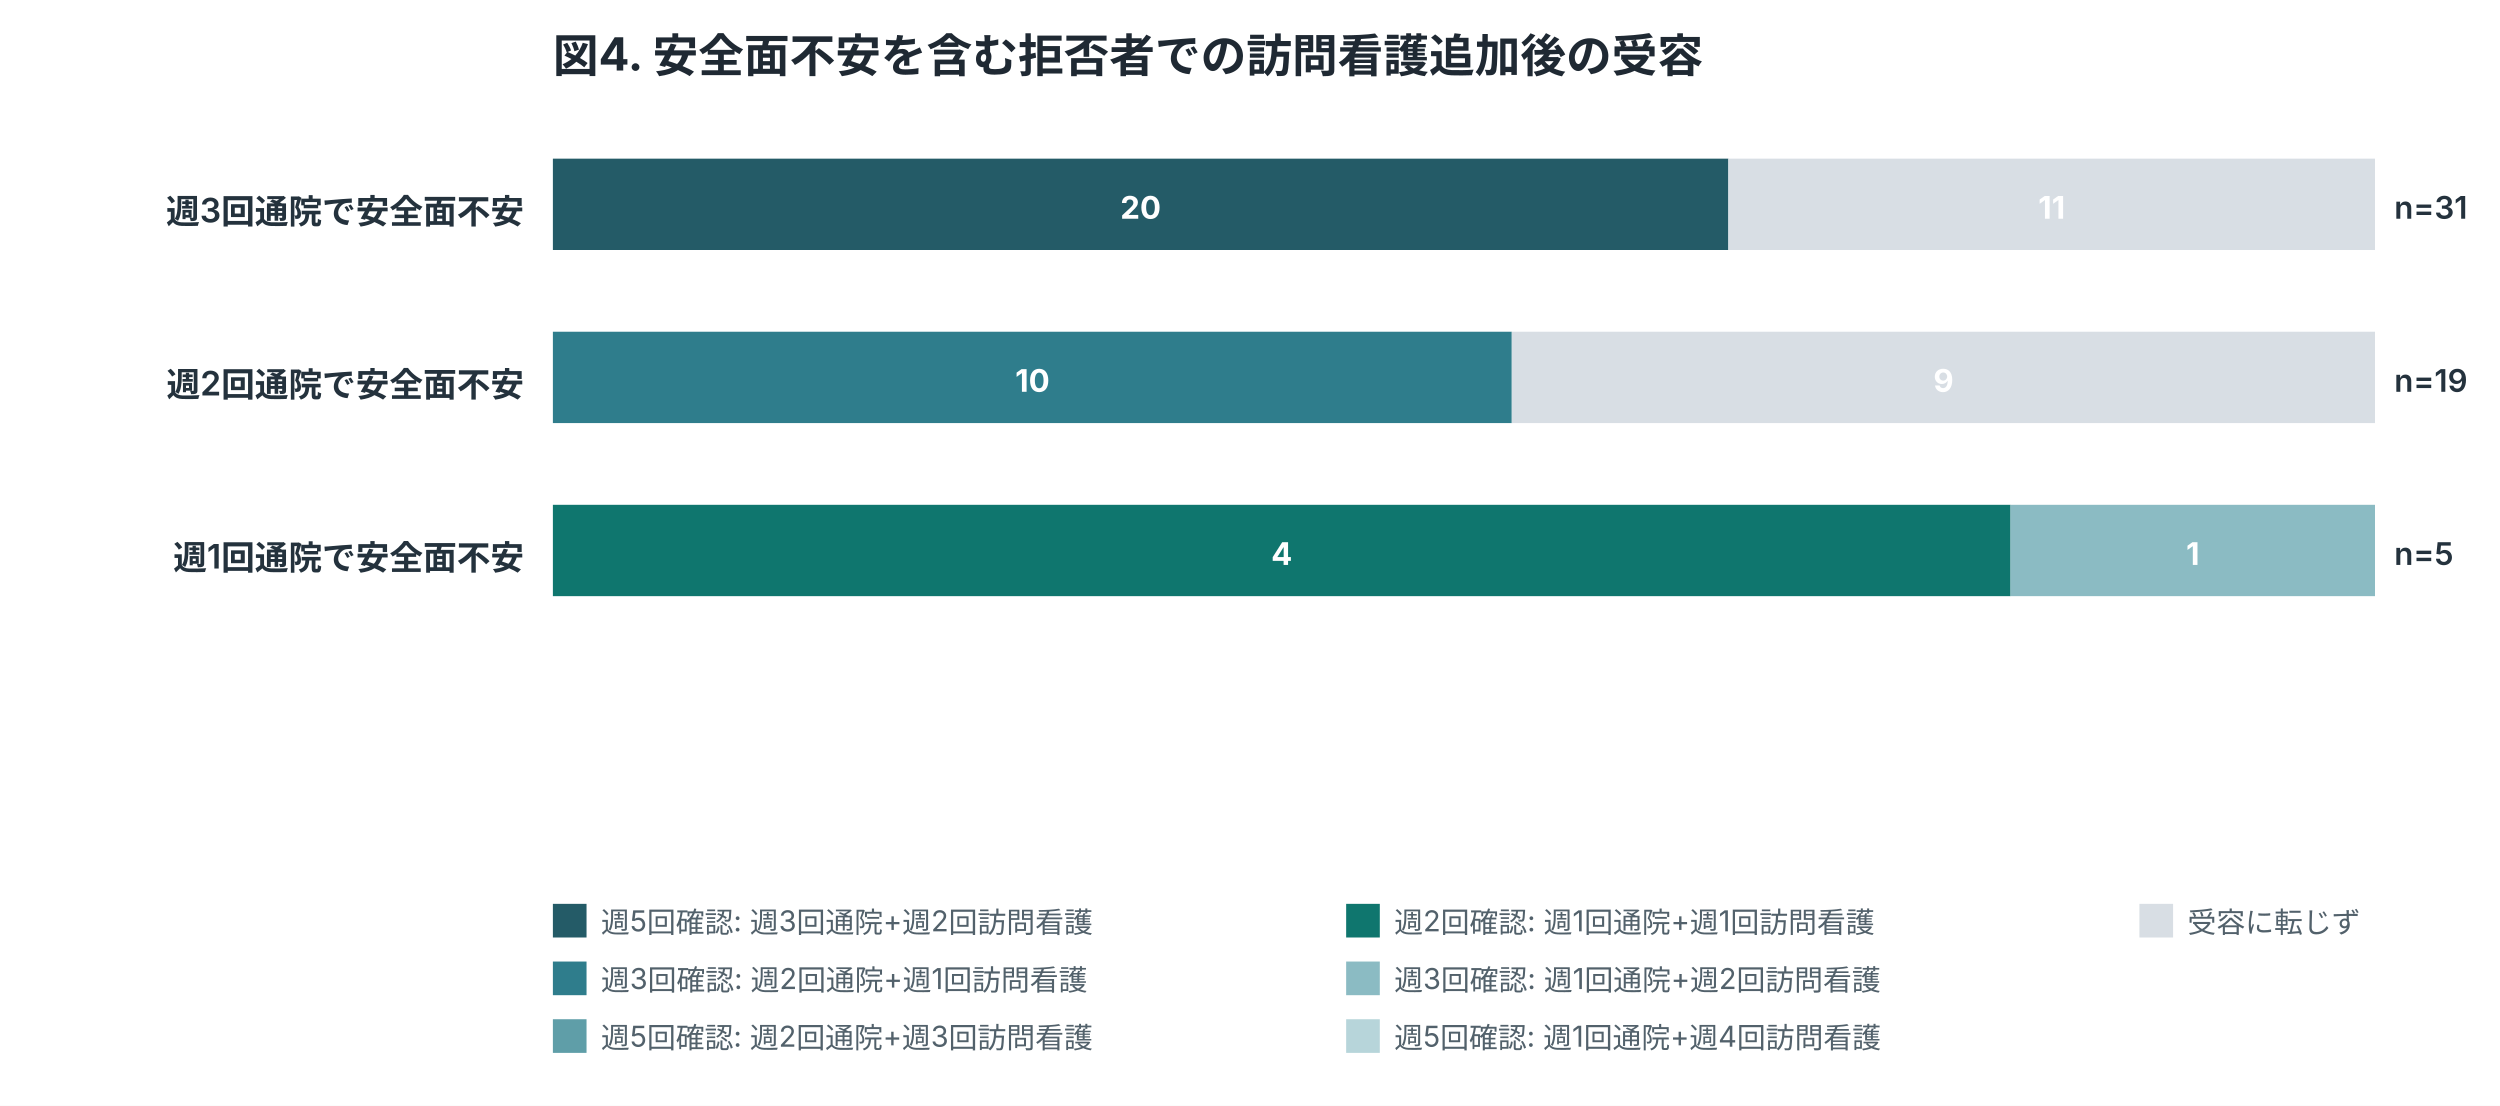
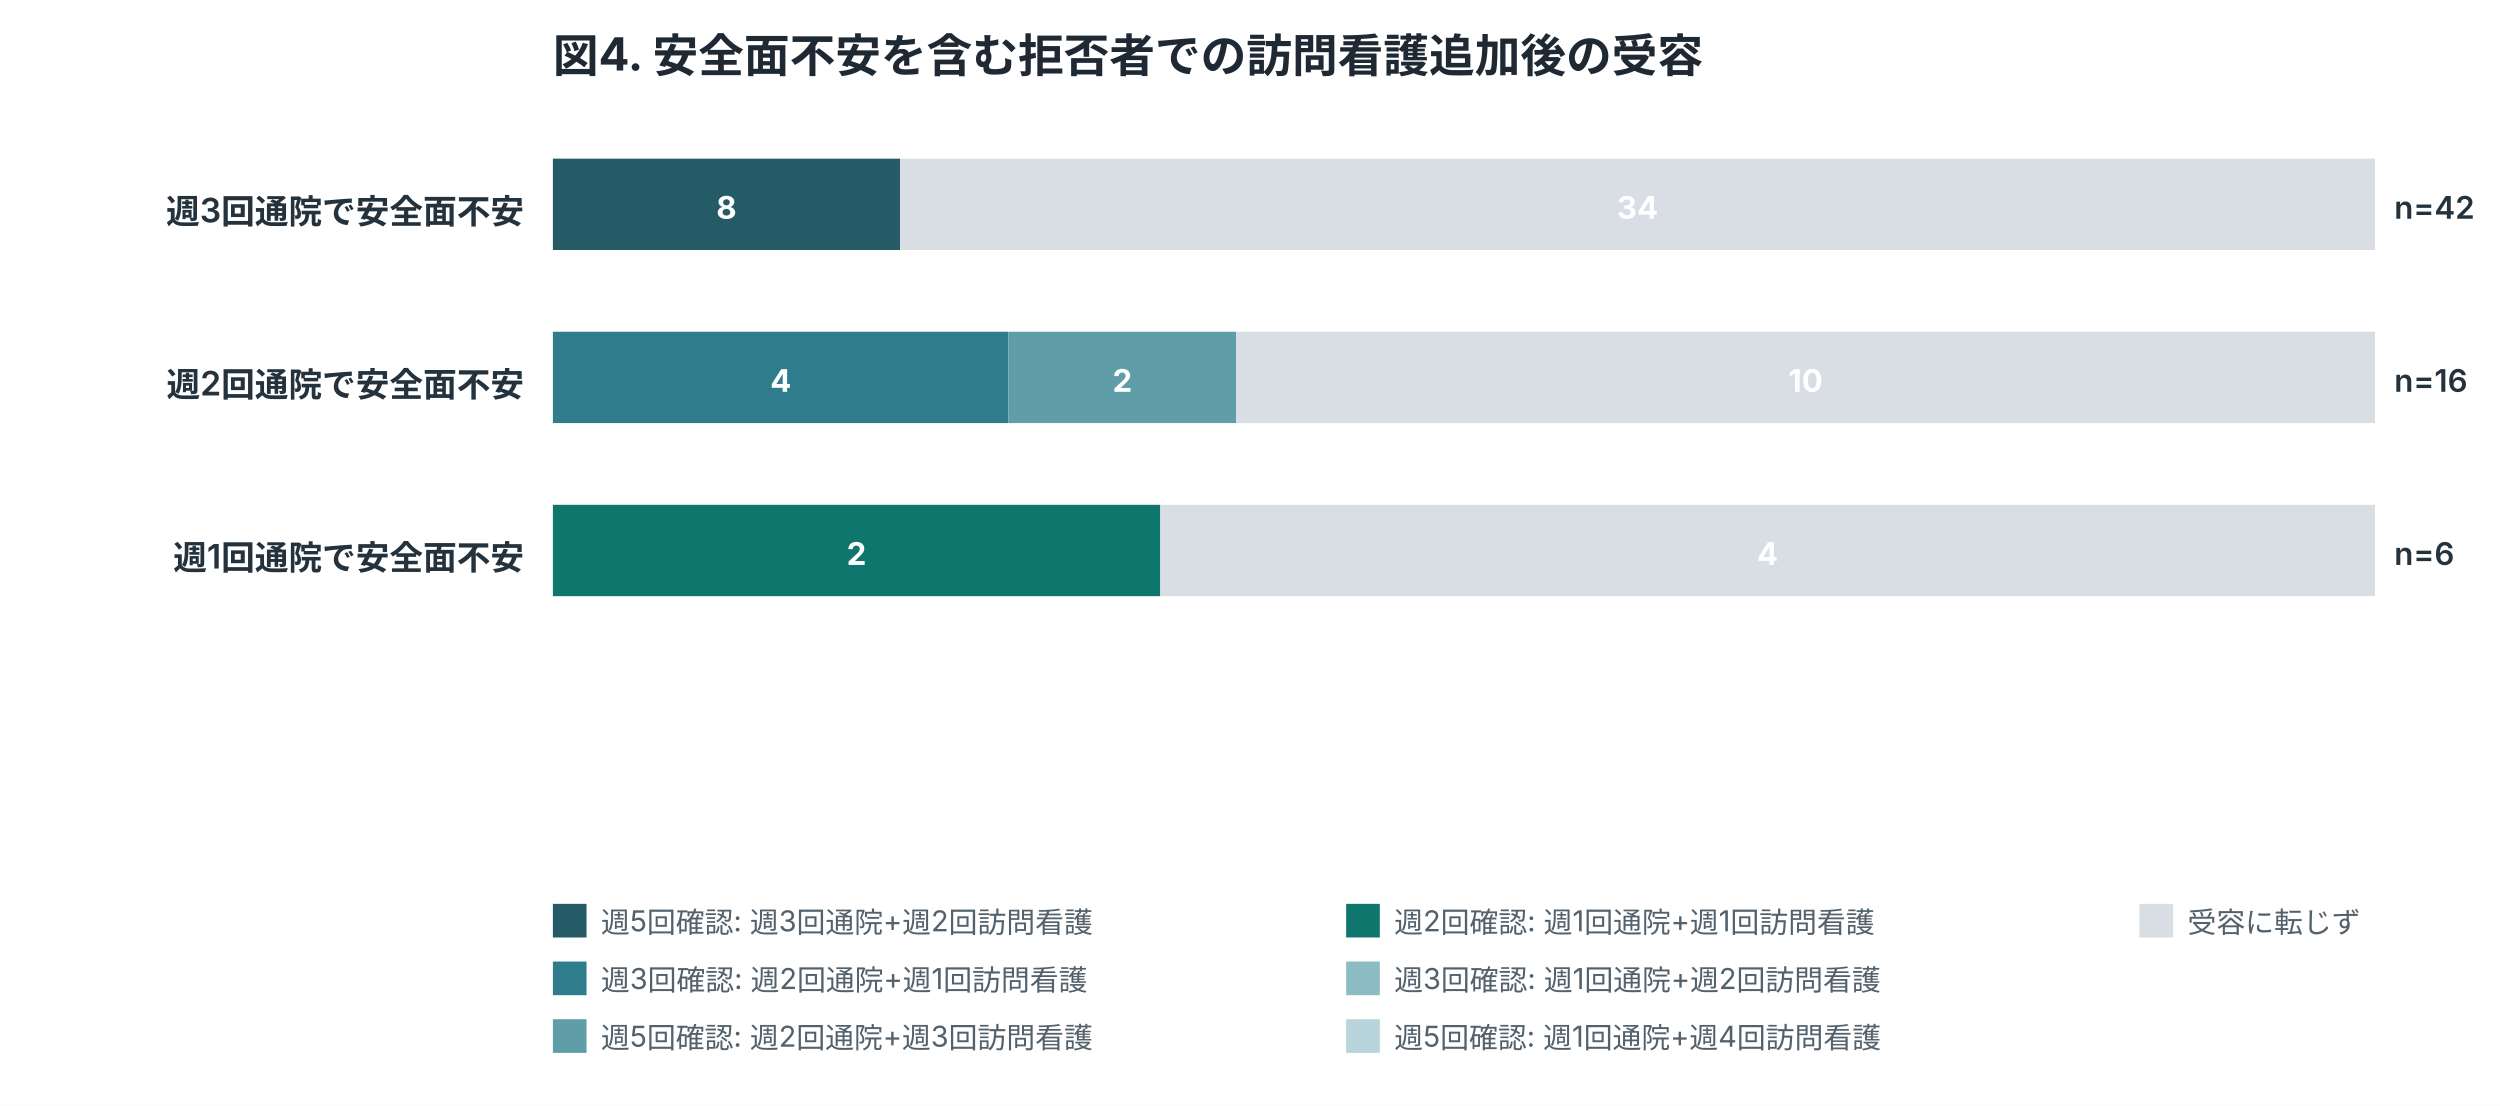
<svg xmlns="http://www.w3.org/2000/svg" width="1040" height="460" viewBox="0 0 1040 460" role="img">
  <style>
.title{font:700 19px -apple-system,BlinkMacSystemFont,"Segoe UI",sans-serif;fill:#1f2933}
.label{font:600 14px -apple-system,BlinkMacSystemFont,"Segoe UI",sans-serif;fill:#24323d}
.num{font:600 13px -apple-system,BlinkMacSystemFont,"Segoe UI",sans-serif;fill:#24323d}
.axis,.legend,.note{font:12px -apple-system,BlinkMacSystemFont,"Segoe UI",sans-serif;fill:#52616b}
.inside{font:700 13px -apple-system,BlinkMacSystemFont,"Segoe UI",sans-serif;fill:white}
.big{font:700 34px -apple-system,BlinkMacSystemFont,"Segoe UI",sans-serif;fill:#1f2933}
</style>
  <rect width="100%" height="100%" fill="white" />
  <text x="230" y="30" class="title">図4. 安全面不安を含む拒否者での訪問看護追加後の受容</text>
  <text x="218" y="93" text-anchor="end" class="label">週3回通院で安全面不安</text>
-   <rect x="230.0" y="66" width="489.0" height="38" fill="#245b67" />
-   <text x="474.5" y="91" text-anchor="middle" class="inside">20</text>
-   <rect x="719.0" y="66" width="269.0" height="38" fill="#d8dee4" />
-   <text x="853.5" y="91" text-anchor="middle" class="inside">11</text>
-   <text x="996" y="91" class="num">n=31</text>
+   <rect x="230.0" y="66" width="144.4" height="38" fill="#245b67" />
+   <text x="302.2" y="91" text-anchor="middle" class="inside">8</text>
+   <rect x="374.4" y="66" width="613.6" height="38" fill="#d8dee4" />
+   <text x="681.2" y="91" text-anchor="middle" class="inside">34</text>
+   <text x="996" y="91" class="num">n=42</text>
  <text x="218" y="165" text-anchor="end" class="label">週2回通院で安全面不安</text>
-   <rect x="230.0" y="138" width="398.9" height="38" fill="#2f7d8c" />
-   <text x="429.5" y="163" text-anchor="middle" class="inside">10</text>
-   <rect x="628.9" y="138" width="359.1" height="38" fill="#d8dee4" />
-   <text x="808.5" y="163" text-anchor="middle" class="inside">9</text>
-   <text x="996" y="163" class="num">n=19</text>
+   <rect x="230.0" y="138" width="189.5" height="38" fill="#2f7d8c" />
+   <text x="324.8" y="163" text-anchor="middle" class="inside">4</text>
+   <rect x="419.5" y="138" width="94.8" height="38" fill="#5f9ea8" />
+   <text x="466.9" y="163" text-anchor="middle" class="inside">2</text>
+   <rect x="514.2" y="138" width="473.8" height="38" fill="#d8dee4" />
+   <text x="751.1" y="163" text-anchor="middle" class="inside">10</text>
+   <text x="996" y="163" class="num">n=16</text>
  <text x="218" y="237" text-anchor="end" class="label">週1回通院で安全面不安</text>
-   <rect x="230.0" y="210" width="606.4" height="38" fill="#0f766e" />
-   <text x="533.2" y="235" text-anchor="middle" class="inside">4</text>
-   <rect x="836.4" y="210" width="151.6" height="38" fill="#8bbbc3" />
-   <text x="912.2" y="235" text-anchor="middle" class="inside">1</text>
-   <text x="996" y="235" class="num">n=5</text>
+   <rect x="230.0" y="210" width="252.7" height="38" fill="#0f766e" />
+   <text x="356.3" y="235" text-anchor="middle" class="inside">2</text>
+   <rect x="482.7" y="210" width="505.3" height="38" fill="#d8dee4" />
+   <text x="735.3" y="235" text-anchor="middle" class="inside">4</text>
+   <text x="996" y="235" class="num">n=6</text>
  <rect x="230" y="376" width="14" height="14" fill="#245b67" />
  <text x="250" y="388" class="legend">週5回確認: 週3回通院+週2回訪問看護</text>
  <rect x="230" y="400" width="14" height="14" fill="#2f7d8c" />
  <text x="250" y="412" class="legend">週3回確認: 週2回通院+週1回訪問看護</text>
  <rect x="230" y="424" width="14" height="14" fill="#5f9ea8" />
  <text x="250" y="436" class="legend">週5回確認: 週2回通院+週3回訪問看護</text>
  <rect x="560" y="376" width="14" height="14" fill="#0f766e" />
  <text x="580" y="388" class="legend">週2回確認: 週1回通院+週1回訪問看護</text>
  <rect x="560" y="400" width="14" height="14" fill="#8bbbc3" />
  <text x="580" y="412" class="legend">週3回確認: 週1回通院+週2回訪問看護</text>
  <rect x="560" y="424" width="14" height="14" fill="#b7d5da" />
  <text x="580" y="436" class="legend">週5回確認: 週1回通院+週4回訪問看護</text>
  <rect x="890" y="376" width="14" height="14" fill="#d8dee4" />
  <text x="910" y="388" class="legend">受容に転じず</text>
</svg>
